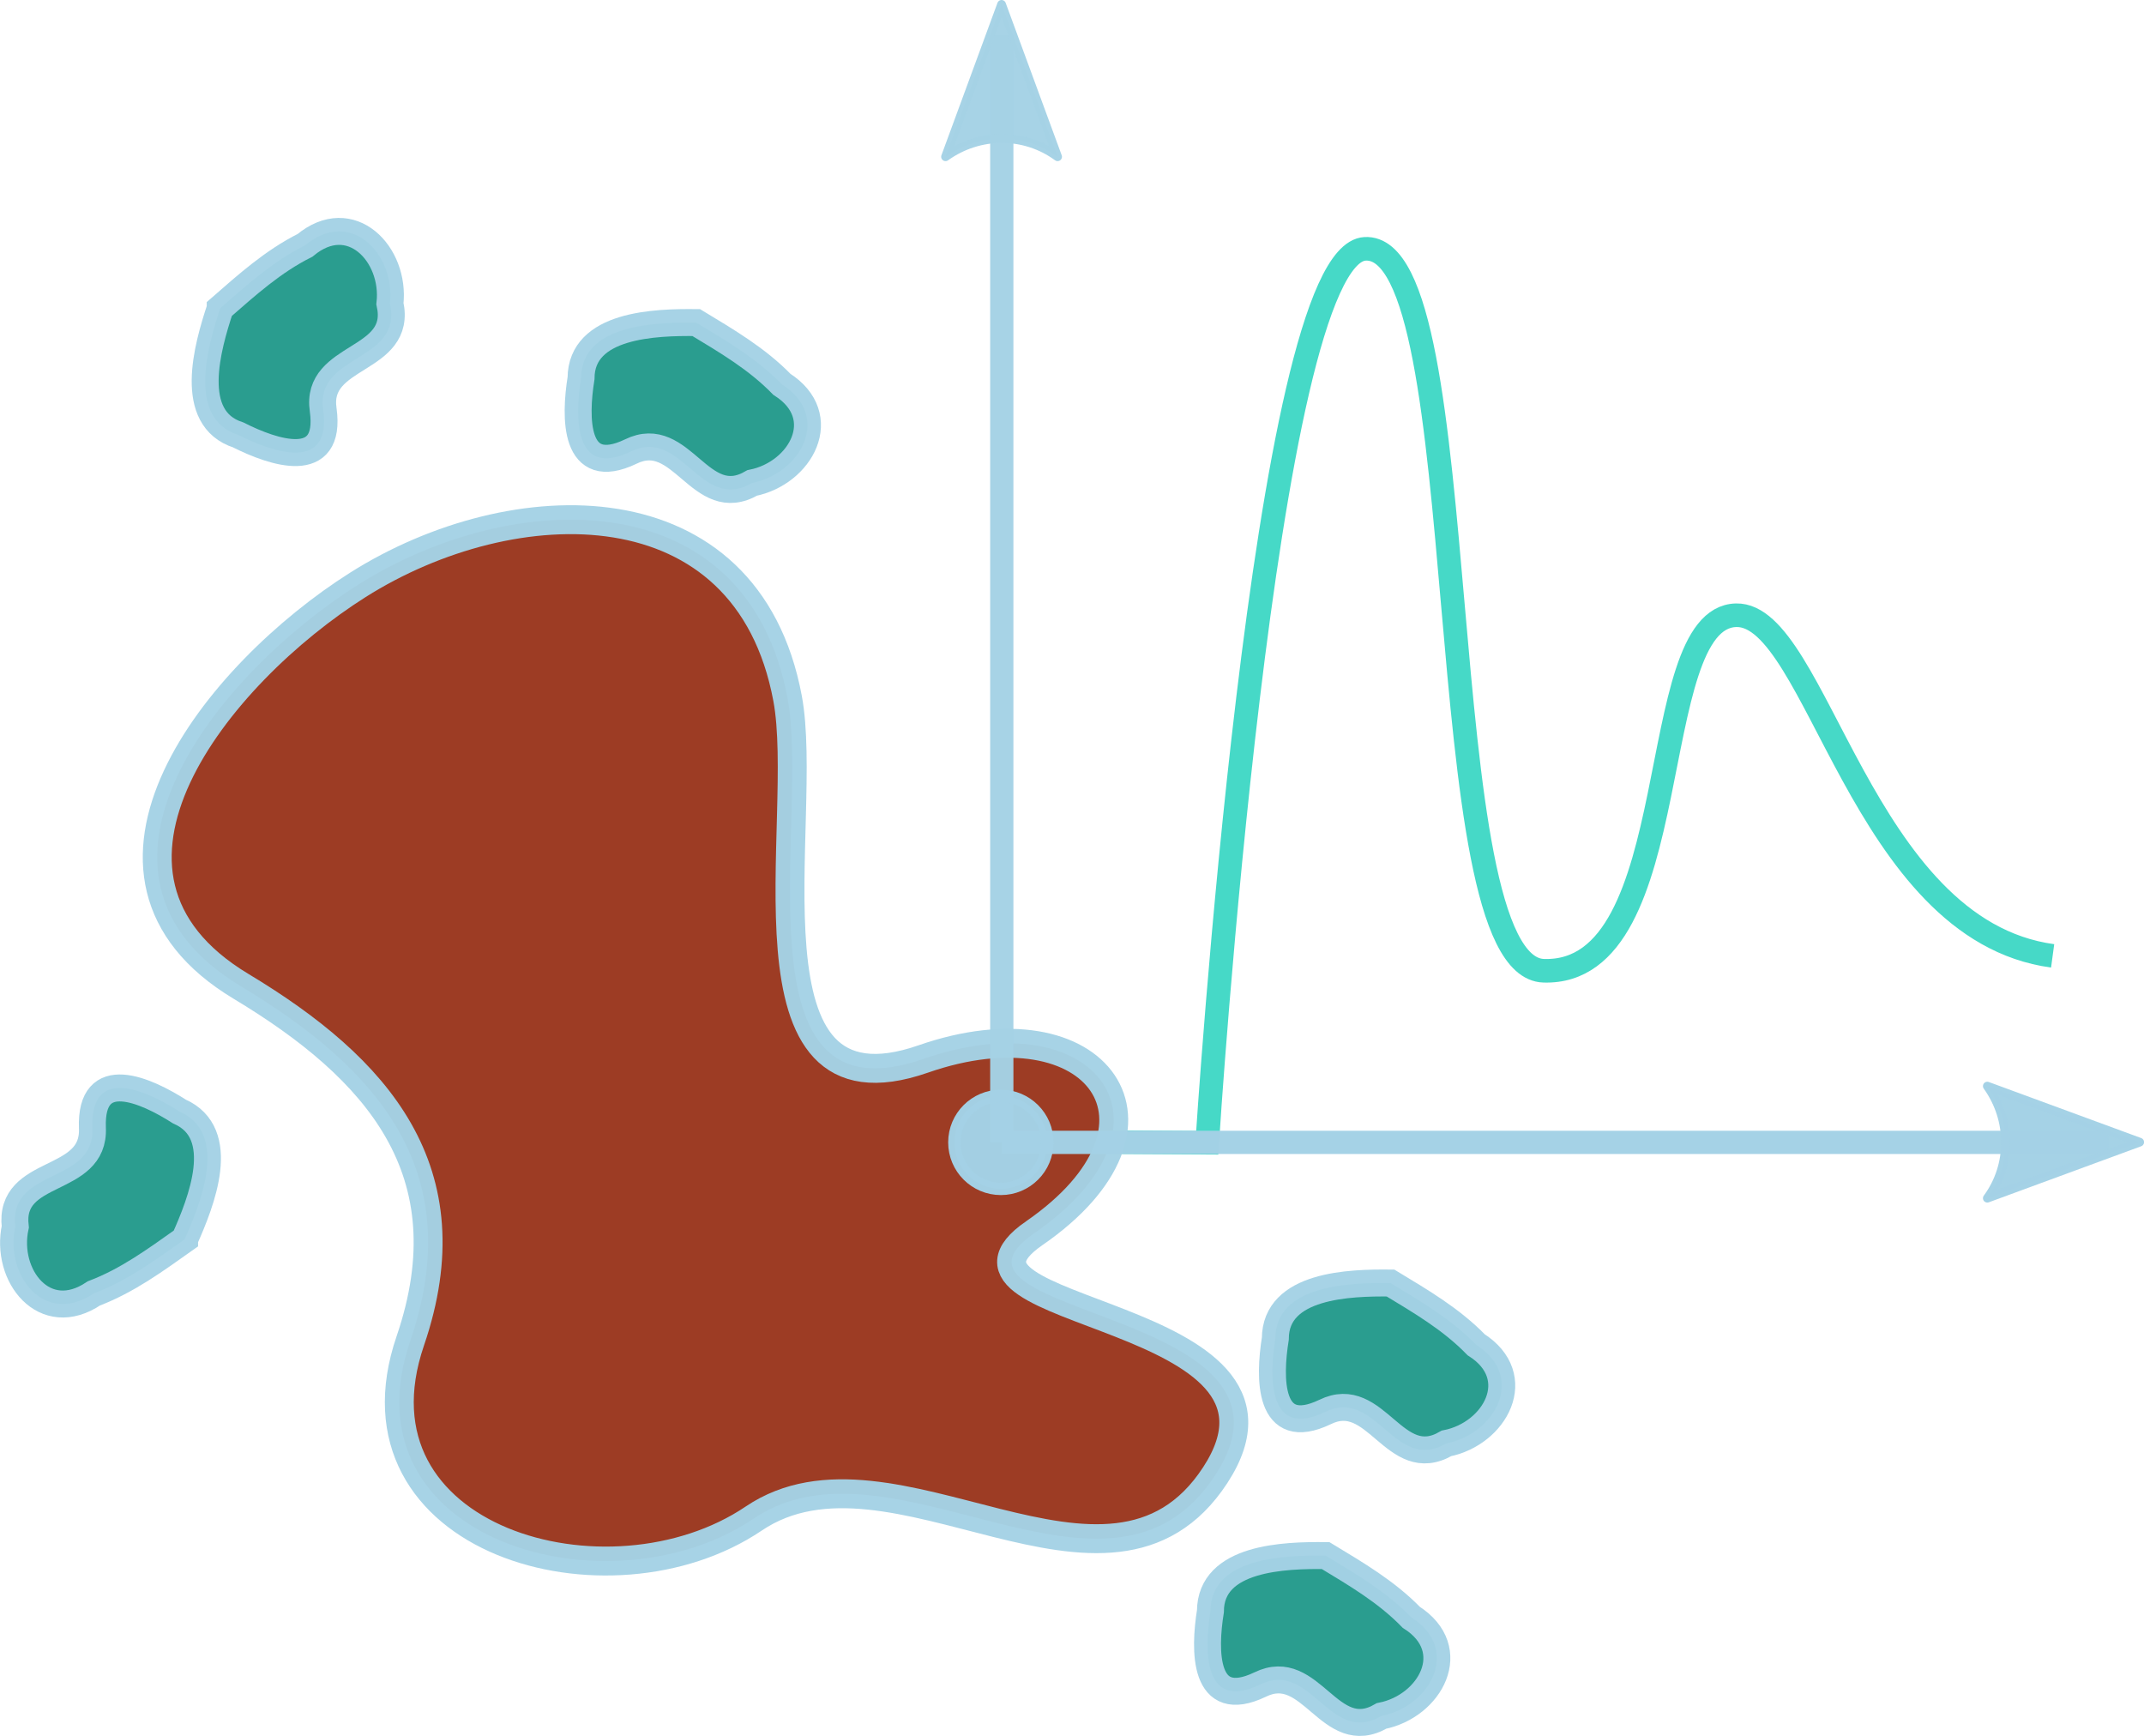
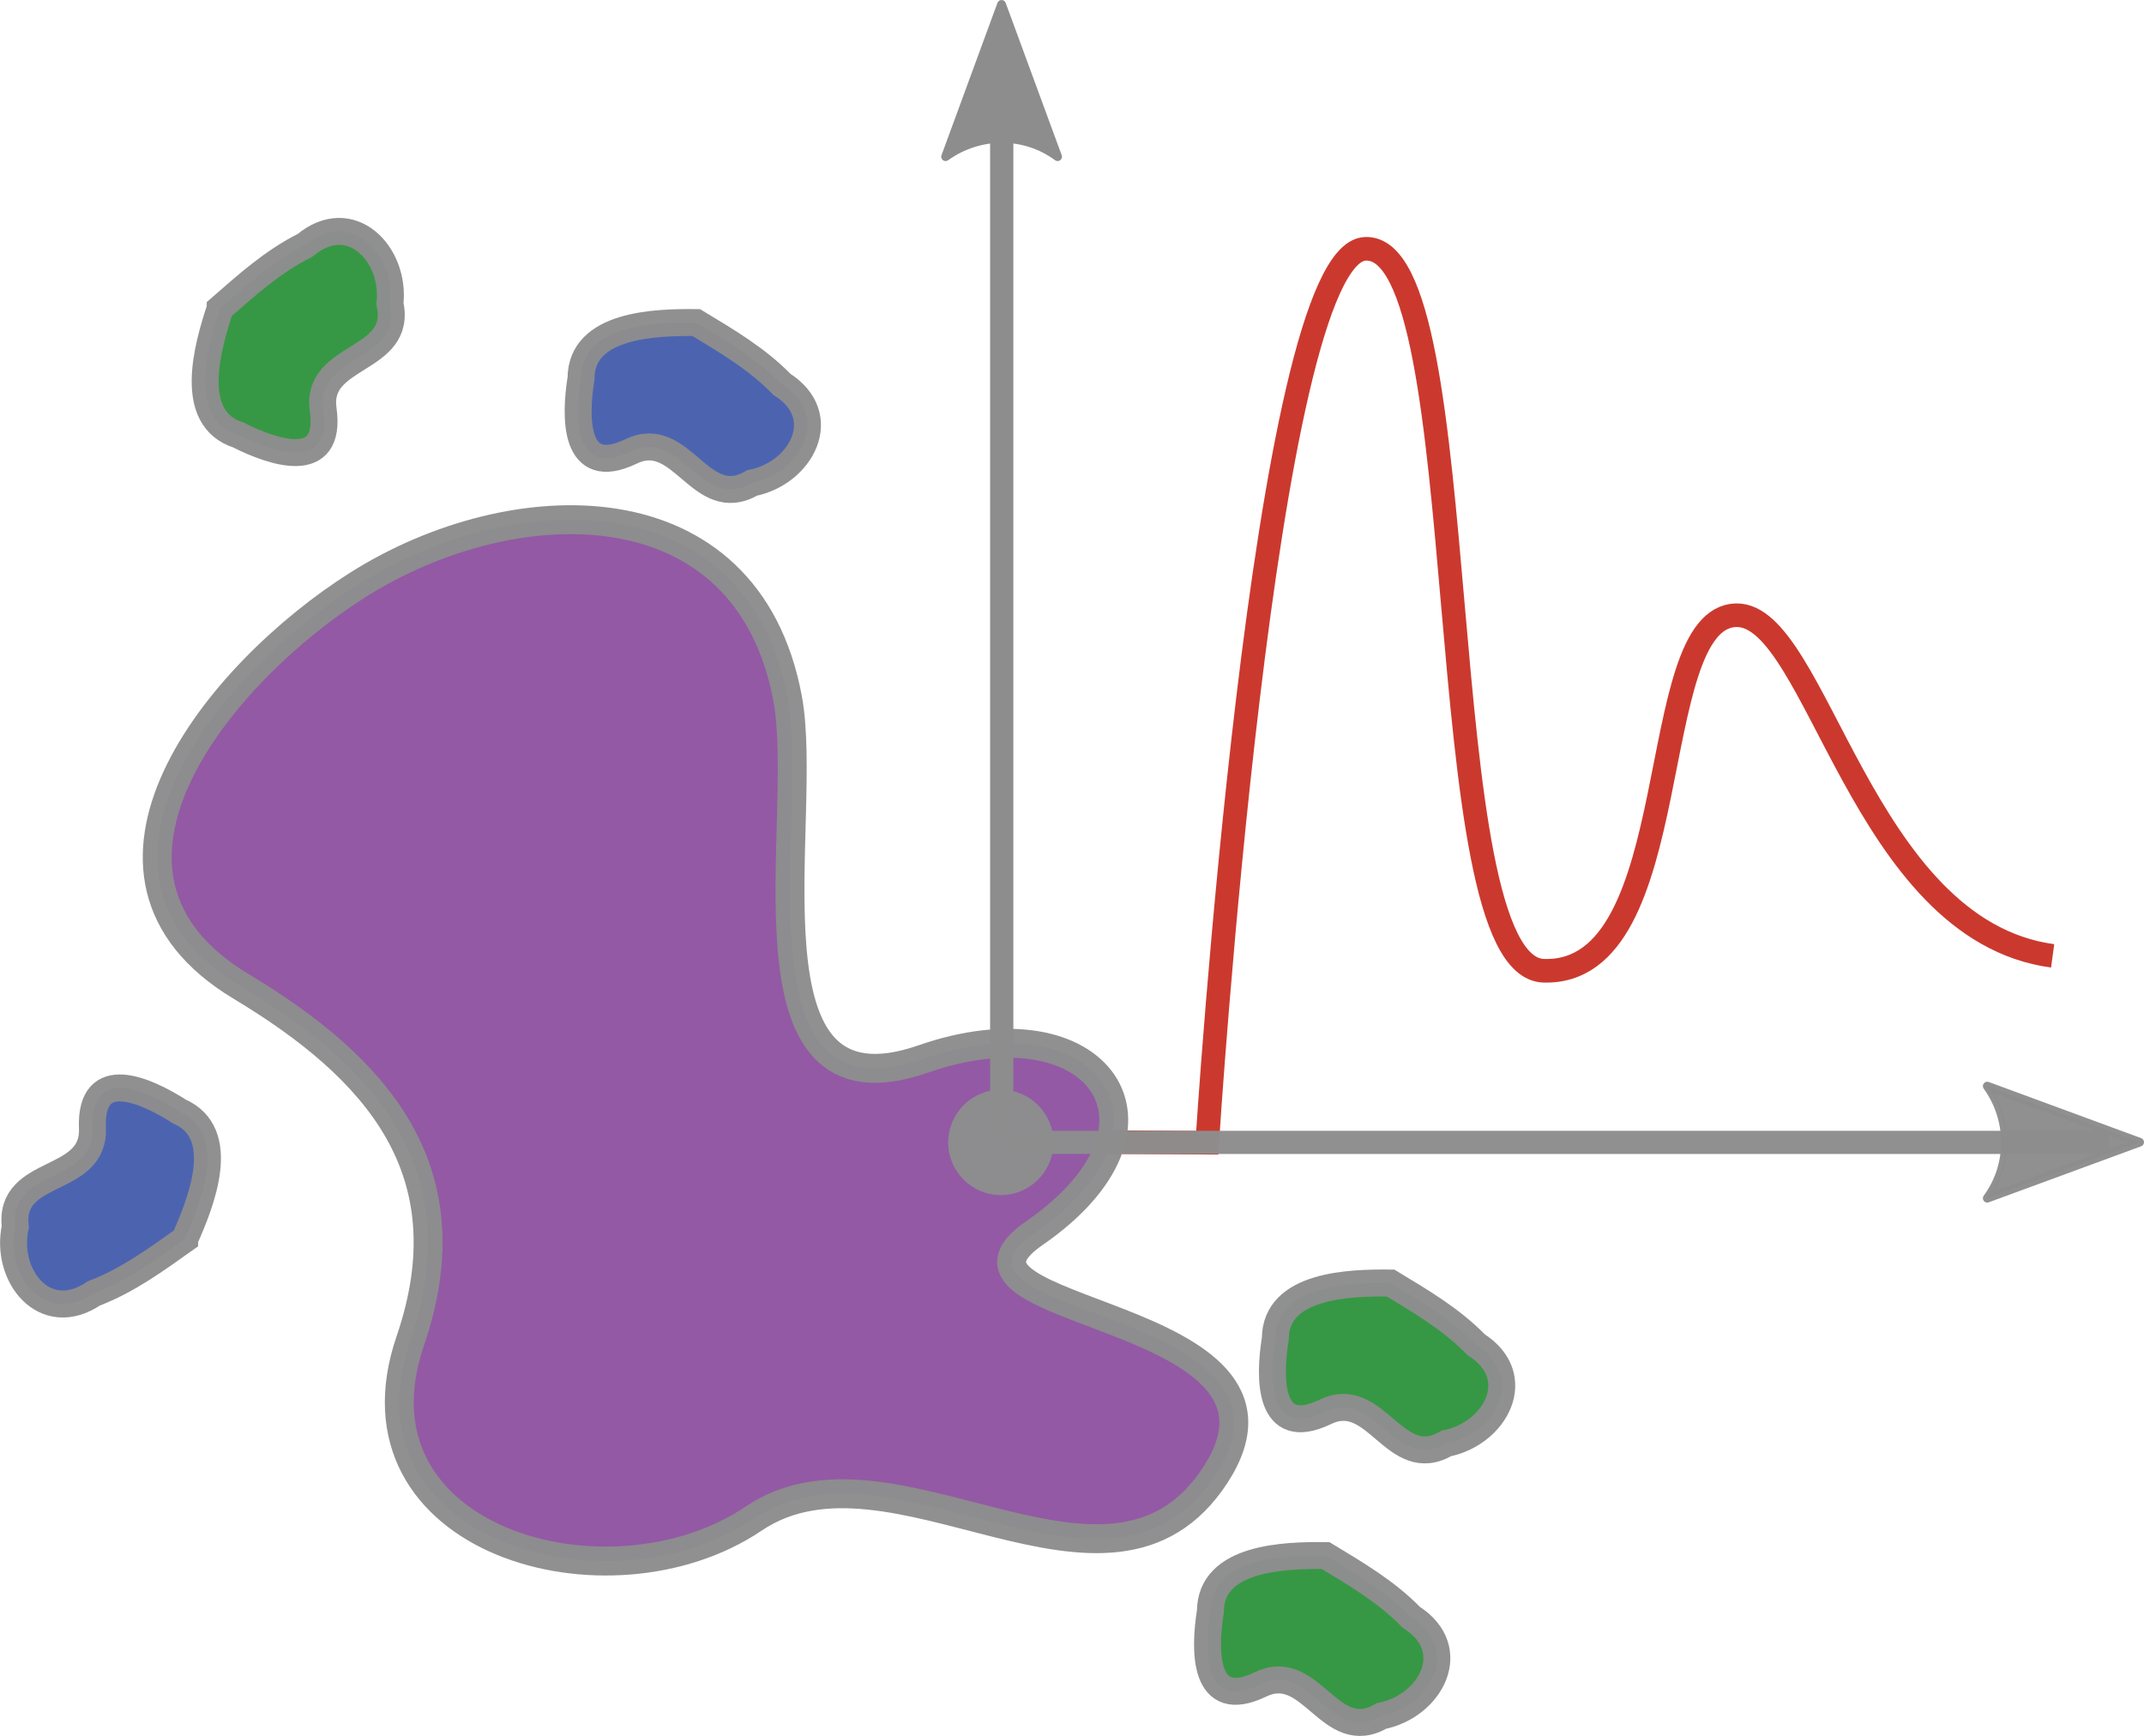
<svg xmlns="http://www.w3.org/2000/svg" width="56.725mm" height="45.918mm" viewBox="0 0 56.725 45.918" version="1.1" id="svg8">
  <defs id="defs2">
    <marker orient="auto" refY="0.0" refX="0.0" id="DotM" style="overflow:visible">
      <path id="path992" d="M -2.5,-1.0 C -2.5,1.76 -4.74,4.0 -7.5,4.0 C -10.26,4.0 -12.5,1.76 -12.5,-1.0 C -12.5,-3.76 -10.26,-6.0 -7.5,-6.0 C -4.74,-6.0 -2.5,-3.76 -2.5,-1.0 z " style="fill-rule:evenodd;stroke:#a3d1e5;stroke-width:1pt;stroke-opacity:0.984;fill:#a3d1e5;fill-opacity:0.984" transform="scale(0.4) translate(7.4, 1)" />
    </marker>
    <marker style="overflow:visible" id="marker5401" refX="0" refY="0" orient="auto">
      <path transform="scale(-0.6)" d="M 8.719,4.034 -2.207,0.016 8.719,-4.002 c -1.745,2.372 -1.735,5.617 -6e-7,8.035 z" style="fill:#a3d1e5;fill-opacity:0.984;fill-rule:evenodd;stroke:#a3d1e5;stroke-width:0.625;stroke-linejoin:round;stroke-opacity:0.984" id="path5399" />
-     </marker>
-     <marker orient="auto" refY="0" refX="0" id="Arrow2Mend" style="overflow:visible">
-       <path id="path4556" style="fill:#a4d2e5;fill-opacity:0.972;fill-rule:evenodd;stroke:#a4d2e5;stroke-width:0.625;stroke-linejoin:round;stroke-opacity:0.972" d="M 8.719,4.034 -2.207,0.016 8.719,-4.002 c -1.745,2.372 -1.735,5.617 -6e-7,8.035 z" transform="scale(-0.6)" />
    </marker>
    <marker style="overflow:visible" id="marker4973" refX="0" refY="0" orient="auto">
      <path transform="matrix(-1.1,0,0,-1.1,-1.1,0)" d="M 8.719,4.034 -2.207,0.016 8.719,-4.002 c -1.745,2.372 -1.735,5.617 -6e-7,8.035 z" style="fill:#000000;fill-opacity:1;fill-rule:evenodd;stroke:#000000;stroke-width:0.625;stroke-linejoin:round;stroke-opacity:1" id="path4971" />
    </marker>
    <marker orient="auto" refY="0" refX="0" id="Arrow1Lend" style="overflow:visible">
      <path id="path4532" d="M 0,0 5,-5 -12.5,0 5,5 Z" style="fill:#000000;fill-opacity:1;fill-rule:evenodd;stroke:#000000;stroke-width:1pt;stroke-opacity:1" transform="matrix(-0.8,0,0,-0.8,-10,0)" />
    </marker>
  </defs>
  <g id="layer1" transform="translate(504.6649,16.56467)">
-     <path style="fill:none;stroke:#45d9c7;stroke-width:0.624;stroke-linecap:butt;stroke-linejoin:miter;stroke-miterlimit:4;stroke-dasharray:none;stroke-opacity:0.991" d="m -478.175,13.633 5.45,0.032 c 0,0 1.491,-23.499 4.175,-23.647 3.008,-0.165 1.624,19.002 4.728,19.098 3.832,0.119 2.626,-9.346 5.091,-9.405 2.142,-0.051 3.304,8.326 8.374,9.011" id="path5341" />
-     <path style="fill:#9d3c24;stroke:#a4d2e5;stroke-width:0.765;stroke-linecap:butt;stroke-linejoin:miter;stroke-opacity:0.972;fill-opacity:1;stroke-miterlimit:4;stroke-dasharray:none" d="m -477.302,16.06 c 4.125,-2.852 1.672,-6.214 -2.937,-4.61 -5.066,1.763 -2.986,-6.324 -3.589,-9.542 -1.077,-5.759 -7.266,-5.594 -11.369,-3 -3.708,2.344 -8.024,7.656 -3.09,10.621 3.602,2.165 6.015,4.881 4.477,9.379 -1.807,5.285 5.254,7.285 9.087,4.699 3.665,-2.472 9.399,3.162 12.211,-1.149 2.878,-4.411 -7.997,-4.181 -4.791,-6.398 z" id="path8" />
-     <path style="fill:none;stroke:#a4d2e5;stroke-width:0.615;stroke-linecap:butt;stroke-linejoin:miter;stroke-miterlimit:4;stroke-dasharray:none;stroke-opacity:0.972;marker-end:url(#Arrow2Mend)" d="M -478.16,13.656 V -15.635" id="path15" />
-     <path id="path4969" d="m -478.16,13.656 h 29.292" style="fill:none;stroke:#a3d1e5;stroke-width:0.615;stroke-linecap:butt;stroke-linejoin:miter;stroke-miterlimit:4;stroke-dasharray:none;stroke-opacity:0.984;marker-end:url(#marker5401);marker-start:url(#DotM)" />
-     <path style="fill:#2a9d8f;stroke:#a4d2e5;stroke-width:0.713px;stroke-linecap:butt;stroke-linejoin:miter;stroke-opacity:0.972;fill-opacity:1" d="m -498.839,-8.41 c -0.338,1.023 -0.881,2.913 0.477,3.351 0.935,0.472 2.476,0.992 2.248,-0.662 -0.224,-1.499 2.113,-1.251 1.766,-2.812 0.148,-1.309 -1.037,-2.55 -2.247,-1.541 -0.851,0.426 -1.533,1.043 -2.244,1.663 z" id="path5423" />
-     <path id="path5432" d="m -486.244,-8.031 c -1.078,-0.012 -3.043,0.044 -3.048,1.472 -0.166,1.034 -0.193,2.661 1.313,1.941 1.36,-0.669 1.834,1.634 3.215,0.829 1.292,-0.256 2.115,-1.762 0.786,-2.609 -0.664,-0.682 -1.459,-1.144 -2.266,-1.633 z" style="fill:#2a9d8f;stroke:#a4d2e5;stroke-width:0.713px;stroke-linecap:butt;stroke-linejoin:miter;stroke-opacity:0.972;fill-opacity:1" />
-     <path style="fill:#2a9d8f;stroke:#a4d2e5;stroke-width:0.713px;stroke-linecap:butt;stroke-linejoin:miter;stroke-opacity:0.972;fill-opacity:1" d="m -467.875,17.377 c -1.078,-0.012 -3.043,0.044 -3.048,1.472 -0.166,1.034 -0.193,2.661 1.313,1.941 1.36,-0.669 1.834,1.634 3.215,0.829 1.292,-0.256 2.115,-1.762 0.786,-2.609 -0.664,-0.682 -1.459,-1.144 -2.266,-1.633 z" id="path5434" />
-     <path id="path5436" d="m -469.592,24.587 c -1.078,-0.012 -3.043,0.044 -3.048,1.472 -0.166,1.034 -0.193,2.661 1.313,1.941 1.36,-0.669 1.834,1.634 3.215,0.829 1.292,-0.256 2.115,-1.762 0.786,-2.609 -0.664,-0.682 -1.459,-1.144 -2.266,-1.633 z" style="fill:#2a9d8f;stroke:#a4d2e5;stroke-width:0.713px;stroke-linecap:butt;stroke-linejoin:miter;stroke-opacity:0.972;fill-opacity:1" />
-     <path style="fill:#2a9d8f;stroke:#a4d2e5;stroke-width:0.713px;stroke-linecap:butt;stroke-linejoin:miter;stroke-opacity:0.972;fill-opacity:1" d="m -499.781,16.222 c 0.44,-0.984 1.171,-2.809 -0.136,-3.382 -0.883,-0.564 -2.364,-1.237 -2.303,0.432 0.072,1.514 -2.229,1.032 -2.041,2.619 -0.28,1.287 0.774,2.641 2.08,1.76 0.89,-0.338 1.63,-0.883 2.4,-1.428 z" id="path5438" />
+     <path style="fill:none;stroke:#cb392e;stroke-width:0.624;stroke-linecap:butt;stroke-linejoin:miter;stroke-miterlimit:4;stroke-dasharray:none;stroke-opacity:1" d="m -478.175,13.633 5.45,0.032 c 0,0 1.491,-23.499 4.175,-23.647 3.008,-0.165 1.624,19.002 4.728,19.098 3.832,0.119 2.626,-9.346 5.091,-9.405 2.142,-0.051 3.304,8.326 8.374,9.011" id="path5341" />
+     <path style="fill:#9359a5;stroke:#8e8e8e;stroke-width:0.765;stroke-linecap:butt;stroke-linejoin:miter;stroke-opacity:0.974;fill-opacity:1;stroke-miterlimit:4;stroke-dasharray:none" d="m -477.302,16.06 c 4.125,-2.852 1.672,-6.214 -2.937,-4.61 -5.066,1.763 -2.986,-6.324 -3.589,-9.542 -1.077,-5.759 -7.266,-5.594 -11.369,-3 -3.708,2.344 -8.024,7.656 -3.09,10.621 3.602,2.165 6.015,4.881 4.477,9.379 -1.807,5.285 5.254,7.285 9.087,4.699 3.665,-2.472 9.399,3.162 12.211,-1.149 2.878,-4.411 -7.997,-4.181 -4.791,-6.398 z" id="path8" />
+     <g id="path15" style="fill:#8d8d8d;fill-opacity:1">
+       <path style="color:#000000;fill:#8d8d8d;fill-opacity:1;stroke-width:0.615;-inkscape-stroke:none" d="M -478.16,13.656 V -15.635" id="path49588" />
+       <path style="color:#000000;fill:#8d8d8d;fill-opacity:1;-inkscape-stroke:none" d="M -478.469,-15.635 V 13.656 h 0.615 v -29.291 z" id="path49590" />
+       <g id="g49578" style="fill:#8d8d8d;fill-opacity:1">
+         <g id="path49580" style="fill:#8d8d8d;fill-opacity:1">
+           <path style="color:#000000;fill:#8d8d8d;fill-opacity:1;fill-rule:evenodd;stroke-width:0.23;stroke-linejoin:round;-inkscape-stroke:none" d="m -479.648,-12.42 1.482,-4.029 1.482,4.029 c -0.875,-0.644 -2.072,-0.64 -2.963,-1e-6 z" id="path49584" />
+           <path style="color:#000000;fill:#8d8d8d;fill-opacity:1;fill-rule:evenodd;stroke-linejoin:round;-inkscape-stroke:none" d="m -478.166,-16.564 a 0.115,0.115 0 0 0 -0.109,0.076 l -1.48,4.029 a 0.115,0.115 0 0 0 0.176,0.133 c 0.852,-0.612 1.992,-0.616 2.826,-0.002 a 0.115,0.115 0 0 0 0.178,-0.131 l -1.482,-4.029 a 0.115,0.115 0 0 0 -0.107,-0.076 z m 0,0.449 1.293,3.518 c -0.808,-0.469 -1.77,-0.466 -2.588,0.002 z" id="path49586" />
+         </g>
+       </g>
+     </g>
+     <g id="path4969" style="fill:#8d8d8d;fill-opacity:0.976">
+       <path style="color:#000000;fill:#8d8d8d;fill-opacity:0.976;stroke-width:0.615;-inkscape-stroke:none" d="m -478.16,13.656 h 29.292" id="path46627" />
+       <path style="color:#000000;fill:#8d8d8d;fill-opacity:0.976;-inkscape-stroke:none" d="m -478.16,13.35 v 0.613 h 29.291 v -0.613 z" id="path46629" />
+       <g id="g46609" style="fill:#8d8d8d;fill-opacity:0.976">
+         <g id="path46619" style="fill:#8d8d8d;fill-opacity:0.976">
+           <path style="color:#000000;fill:#8d8d8d;fill-opacity:0.976;fill-rule:evenodd;stroke-width:0.231;stroke-linejoin:round;-inkscape-stroke:none" d="m -452.086,12.168 4.032,1.483 -4.032,1.483 c 0.644,-0.875 0.64,-2.073 0,-2.965 z" id="path46623" />
+           <path style="color:#000000;fill:#8d8d8d;fill-opacity:0.976;fill-rule:evenodd;stroke-linejoin:round;-inkscape-stroke:none" d="m -452.047,12.059 a 0.115,0.115 0 0 0 -0.133,0.176 c 0.612,0.853 0.614,1.995 0,2.83 a 0.115,0.115 0 0 0 0.133,0.176 l 4.033,-1.482 a 0.115,0.115 0 0 0 0,-0.215 z m 0.137,0.297 3.523,1.295 -3.521,1.295 c 0.469,-0.808 0.465,-1.771 -0.002,-2.59 z" id="path46625" />
+         </g>
+         <g id="path46611" style="fill:#8d8d8d;fill-opacity:0.976">
+           <path style="color:#000000;fill:#8d8d8d;fill-opacity:0.976;fill-rule:evenodd;stroke-width:0.246pt;-inkscape-stroke:none" d="m -476.955,13.656 c 0,0.679 -0.551,1.23 -1.23,1.23 -0.679,0 -1.23,-0.551 -1.23,-1.23 0,-0.679 0.551,-1.23 1.23,-1.23 0.679,0 1.23,0.551 1.23,1.23 z" id="path46615" />
+           <path style="color:#000000;fill:#8d8d8d;fill-opacity:0.976;fill-rule:evenodd;-inkscape-stroke:none" d="m -478.186,12.262 c -0.768,0 -1.393,0.627 -1.393,1.395 0,0.768 0.625,1.395 1.393,1.395 0.768,0 1.395,-0.627 1.395,-1.395 0,-0.768 -0.627,-1.395 -1.395,-1.395 z m 0,0.328 c 0.59,0 1.066,0.476 1.066,1.066 0,0.59 -0.476,1.066 -1.066,1.066 -0.59,0 -1.066,-0.476 -1.066,-1.066 0,-0.59 0.476,-1.066 1.066,-1.066 z" id="path46617" />
+         </g>
+       </g>
+     </g>
+     <path style="fill:#369844;stroke:#8e8e8e;stroke-width:0.713px;stroke-linecap:butt;stroke-linejoin:miter;stroke-opacity:0.974;fill-opacity:1" d="m -498.839,-8.41 c -0.338,1.023 -0.881,2.913 0.477,3.351 0.935,0.472 2.476,0.992 2.248,-0.662 -0.224,-1.499 2.113,-1.251 1.766,-2.812 0.148,-1.309 -1.037,-2.55 -2.247,-1.541 -0.851,0.426 -1.533,1.043 -2.244,1.663 z" id="path5423" />
+     <path id="path5432" d="m -486.244,-8.031 c -1.078,-0.012 -3.043,0.044 -3.048,1.472 -0.166,1.034 -0.193,2.661 1.313,1.941 1.36,-0.669 1.834,1.634 3.215,0.829 1.292,-0.256 2.115,-1.762 0.786,-2.609 -0.664,-0.682 -1.459,-1.144 -2.266,-1.633 z" style="fill:#4c64b0;stroke:#8e8e8e;stroke-width:0.713px;stroke-linecap:butt;stroke-linejoin:miter;stroke-opacity:0.974;fill-opacity:1" />
+     <path style="fill:#369844;stroke:#8e8e8e;stroke-width:0.713px;stroke-linecap:butt;stroke-linejoin:miter;stroke-opacity:0.974;fill-opacity:1" d="m -467.875,17.377 c -1.078,-0.012 -3.043,0.044 -3.048,1.472 -0.166,1.034 -0.193,2.661 1.313,1.941 1.36,-0.669 1.834,1.634 3.215,0.829 1.292,-0.256 2.115,-1.762 0.786,-2.609 -0.664,-0.682 -1.459,-1.144 -2.266,-1.633 z" id="path5434" />
+     <path id="path5436" d="m -469.592,24.587 c -1.078,-0.012 -3.043,0.044 -3.048,1.472 -0.166,1.034 -0.193,2.661 1.313,1.941 1.36,-0.669 1.834,1.634 3.215,0.829 1.292,-0.256 2.115,-1.762 0.786,-2.609 -0.664,-0.682 -1.459,-1.144 -2.266,-1.633 z" style="fill:#369844;stroke:#8e8e8e;stroke-width:0.713px;stroke-linecap:butt;stroke-linejoin:miter;stroke-opacity:0.974;fill-opacity:1" />
+     <path style="fill:#4c64b0;stroke:#8e8e8e;stroke-width:0.713px;stroke-linecap:butt;stroke-linejoin:miter;stroke-opacity:0.974;fill-opacity:1" d="m -499.781,16.222 c 0.44,-0.984 1.171,-2.809 -0.136,-3.382 -0.883,-0.564 -2.364,-1.237 -2.303,0.432 0.072,1.514 -2.229,1.032 -2.041,2.619 -0.28,1.287 0.774,2.641 2.08,1.76 0.89,-0.338 1.63,-0.883 2.4,-1.428 z" id="path5438" />
  </g>
</svg>
